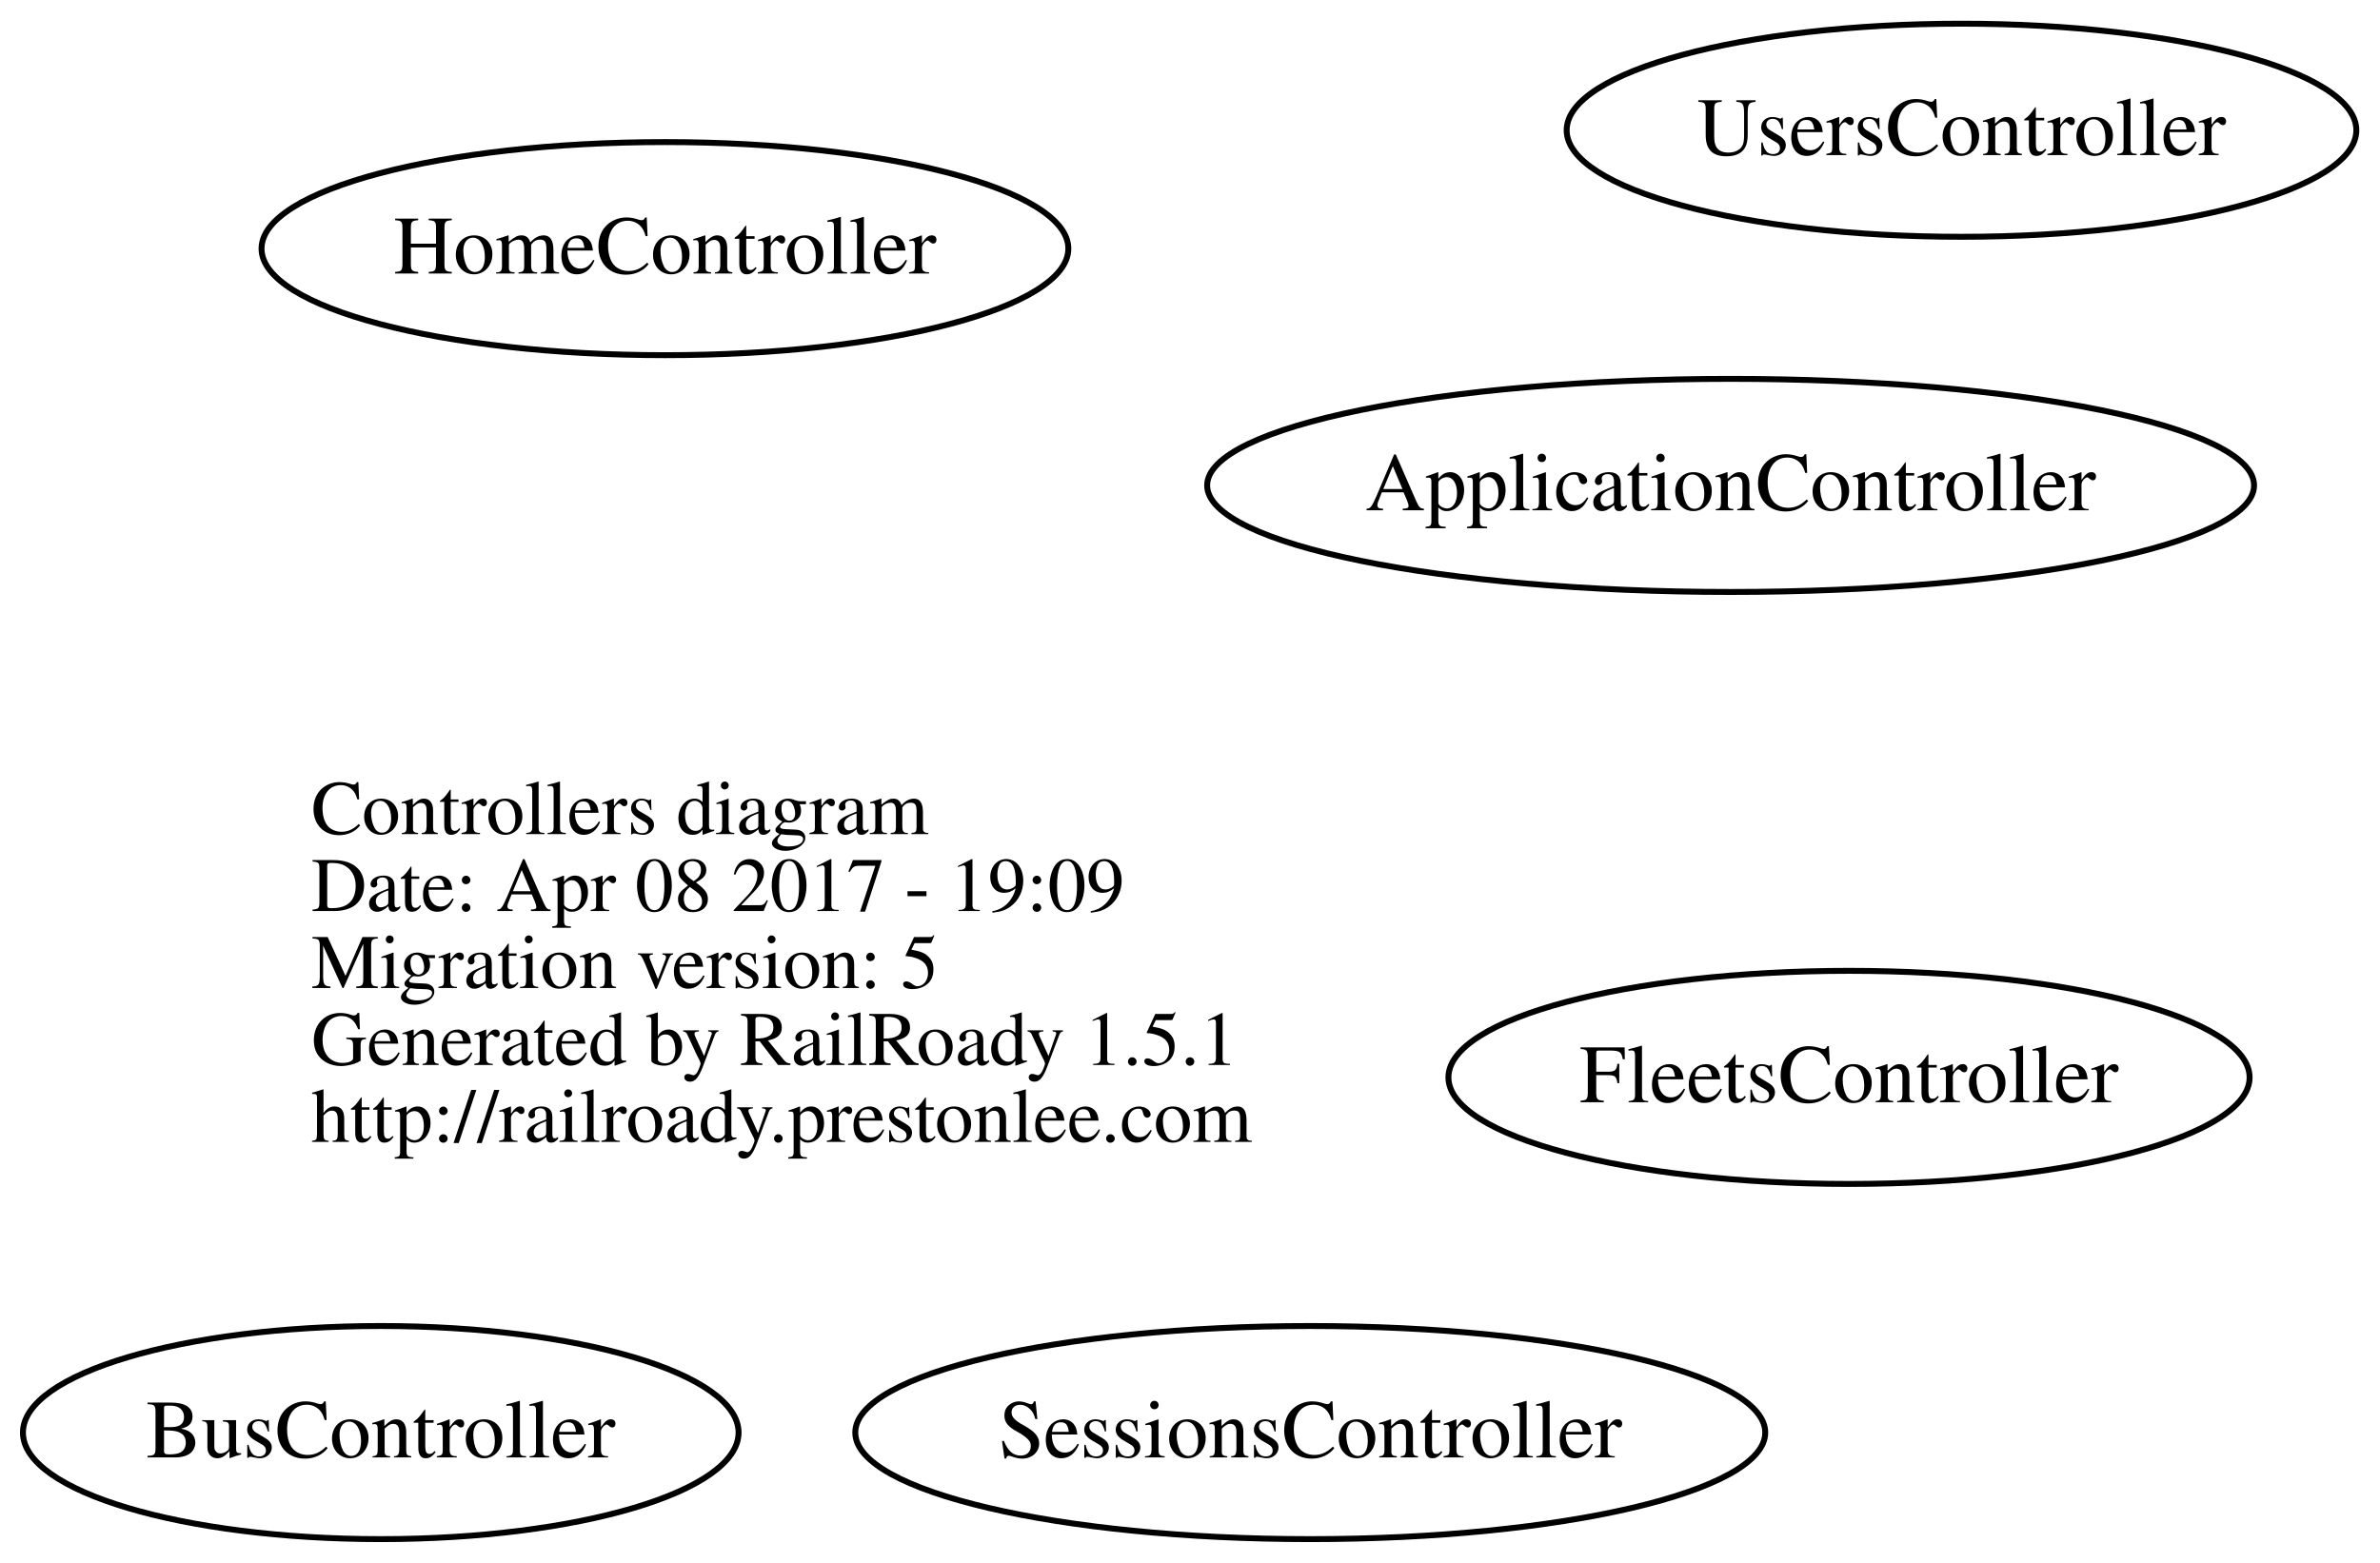
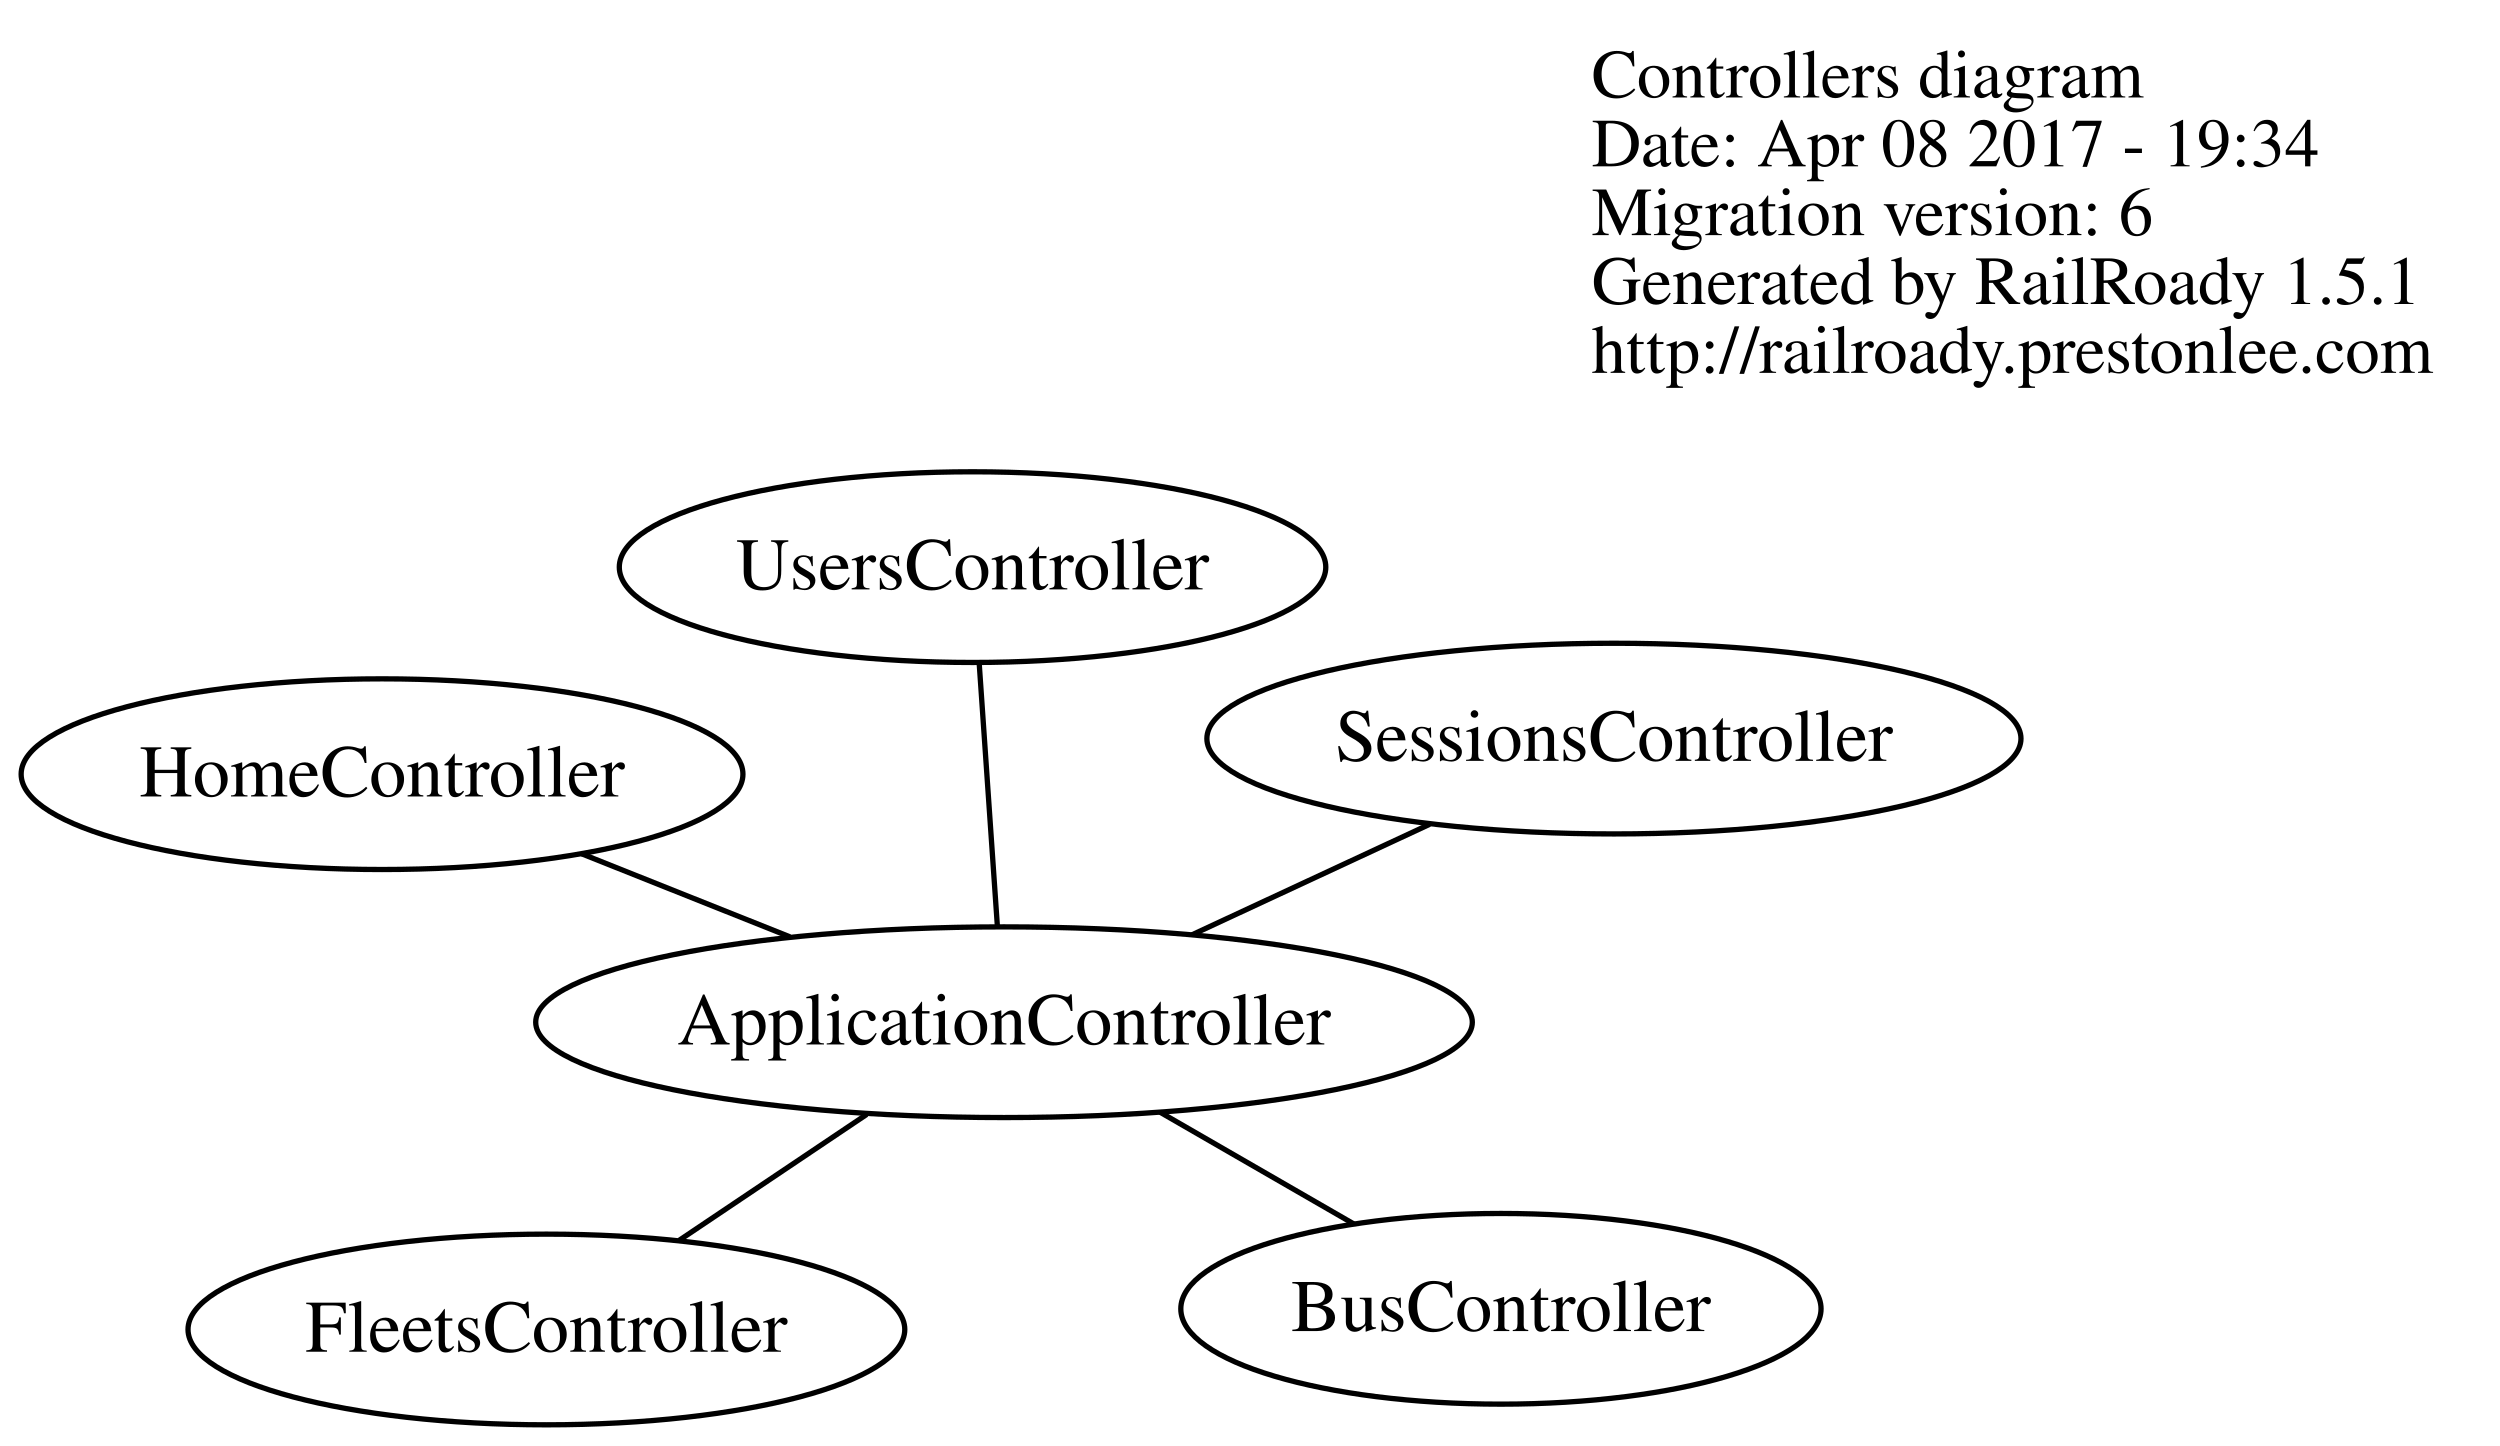
- <svg xmlns="http://www.w3.org/2000/svg" width="402pt" height="264pt" viewBox="0.00 0.00 401.81 264.00">
-   <g id="graph0" class="graph" transform="scale(1 1) rotate(0) translate(144.218 160)">
-     <polygon fill="none" stroke="none" points="-144.218,104 -144.218,-160 257.596,-160 257.596,104 -144.218,104" />
+ <svg xmlns="http://www.w3.org/2000/svg" width="472pt" height="273pt" viewBox="0.00 0.00 471.88 273.00">
+   <g id="graph0" class="graph" transform="scale(1 1) rotate(0) translate(196.162 173.5)">
+     <polygon fill="none" stroke="none" points="-196.162,99.505 -196.162,-173.5 275.72,-173.5 275.72,99.505 -196.162,99.505" />
    <g id="node1" class="node">
-       <text text-anchor="start" x="-91.72" y="-19.1" font-family="Times,serif" font-size="13.00">Controllers diagram</text>
-       <text text-anchor="start" x="-91.72" y="-6.1" font-family="Times,serif" font-size="13.00">Date: Apr 08 2017 - 19:09</text>
-       <text text-anchor="start" x="-91.72" y="6.9" font-family="Times,serif" font-size="13.00">Migration version: 5</text>
-       <text text-anchor="start" x="-91.72" y="19.9" font-family="Times,serif" font-size="13.00">Generated by RailRoady 1.5.1</text>
-       <text text-anchor="start" x="-91.72" y="32.9" font-family="Times,serif" font-size="13.00">http://railroady.prestonlee.com</text>
+       <text text-anchor="start" x="104.28" y="-155.1" font-family="Times,serif" font-size="13.00">Controllers diagram</text>
+       <text text-anchor="start" x="104.28" y="-142.1" font-family="Times,serif" font-size="13.00">Date: Apr 08 2017 - 19:34</text>
+       <text text-anchor="start" x="104.28" y="-129.1" font-family="Times,serif" font-size="13.00">Migration version: 6</text>
+       <text text-anchor="start" x="104.28" y="-116.1" font-family="Times,serif" font-size="13.00">Generated by RailRoady 1.5.1</text>
+       <text text-anchor="start" x="104.28" y="-103.1" font-family="Times,serif" font-size="13.00">http://railroady.prestonlee.com</text>
    </g>
    <g id="node2" class="node">
-       <ellipse fill="none" stroke="black" cx="148" cy="-78" rx="88.417" ry="18" />
-       <text text-anchor="middle" x="148" y="-73.8" font-family="Times,serif" font-size="14.00">ApplicationController</text>
+       <ellipse fill="none" stroke="black" cx="-6.664" cy="19.494" rx="88.417" ry="18" />
+       <text text-anchor="middle" x="-6.664" y="23.694" font-family="Times,serif" font-size="14.00">ApplicationController</text>
    </g>
    <g id="node3" class="node">
-       <ellipse fill="none" stroke="black" cx="-80" cy="82" rx="60.438" ry="18" />
-       <text text-anchor="middle" x="-80" y="86.2" font-family="Times,serif" font-size="14.00">BusController</text>
+       <ellipse fill="none" stroke="black" cx="87.153" cy="73.603" rx="60.438" ry="18" />
+       <text text-anchor="middle" x="87.153" y="77.803" font-family="Times,serif" font-size="14.00">BusController</text>
+     </g>
+     <g id="edge1" class="edge">
+       <path fill="none" stroke="black" d="M22.763,36.465C34.477,43.222 47.889,50.958 59.43,57.613" />
    </g>
    <g id="node4" class="node">
-       <ellipse fill="none" stroke="black" cx="168" cy="22" rx="67.662" ry="18" />
-       <text text-anchor="middle" x="168" y="26.2" font-family="Times,serif" font-size="14.00">FleetsController</text>
+       <ellipse fill="none" stroke="black" cx="-93.062" cy="77.505" rx="67.662" ry="18" />
+       <text text-anchor="middle" x="-93.062" y="81.705" font-family="Times,serif" font-size="14.00">FleetsController</text>
+     </g>
+     <g id="edge2" class="edge">
+       <path fill="none" stroke="black" d="M-32.586,36.899C-43.82,44.441 -56.919,53.237 -68.048,60.71" />
    </g>
    <g id="node5" class="node">
-       <ellipse fill="none" stroke="black" cx="-32" cy="-118" rx="68.137" ry="18" />
-       <text text-anchor="middle" x="-32" y="-113.8" font-family="Times,serif" font-size="14.00">HomeController</text>
+       <ellipse fill="none" stroke="black" cx="-124.093" cy="-27.335" rx="68.137" ry="18" />
+       <text text-anchor="middle" x="-124.093" y="-23.135" font-family="Times,serif" font-size="14.00">HomeController</text>
+     </g>
+     <g id="edge3" class="edge">
+       <path fill="none" stroke="black" d="M-47.077,3.378C-59.815,-1.702 -73.83,-7.291 -86.373,-12.292" />
    </g>
    <g id="node6" class="node">
-       <ellipse fill="none" stroke="black" cx="77" cy="82" rx="76.85" ry="18" />
-       <text text-anchor="middle" x="77" y="86.2" font-family="Times,serif" font-size="14.00">SessionsController</text>
+       <ellipse fill="none" stroke="black" cx="108.487" cy="-34.054" rx="76.85" ry="18" />
+       <text text-anchor="middle" x="108.487" y="-29.854" font-family="Times,serif" font-size="14.00">SessionsController</text>
+     </g>
+     <g id="edge4" class="edge">
+       <path fill="none" stroke="black" d="M28.825,2.991C43.099,-3.647 59.507,-11.277 73.709,-17.881" />
    </g>
    <g id="node7" class="node">
-       <ellipse fill="none" stroke="black" cx="187" cy="-138" rx="66.692" ry="18" />
-       <text text-anchor="middle" x="187" y="-133.8" font-family="Times,serif" font-size="14.00">UsersController</text>
+       <ellipse fill="none" stroke="black" cx="-12.606" cy="-66.427" rx="66.692" ry="18" />
+       <text text-anchor="middle" x="-12.606" y="-62.227" font-family="Times,serif" font-size="14.00">UsersController</text>
+     </g>
+     <g id="edge5" class="edge">
+       <path fill="none" stroke="black" d="M-7.924,1.272C-8.933,-13.309 -10.34,-33.658 -11.348,-48.232" />
    </g>
  </g>
</svg>
